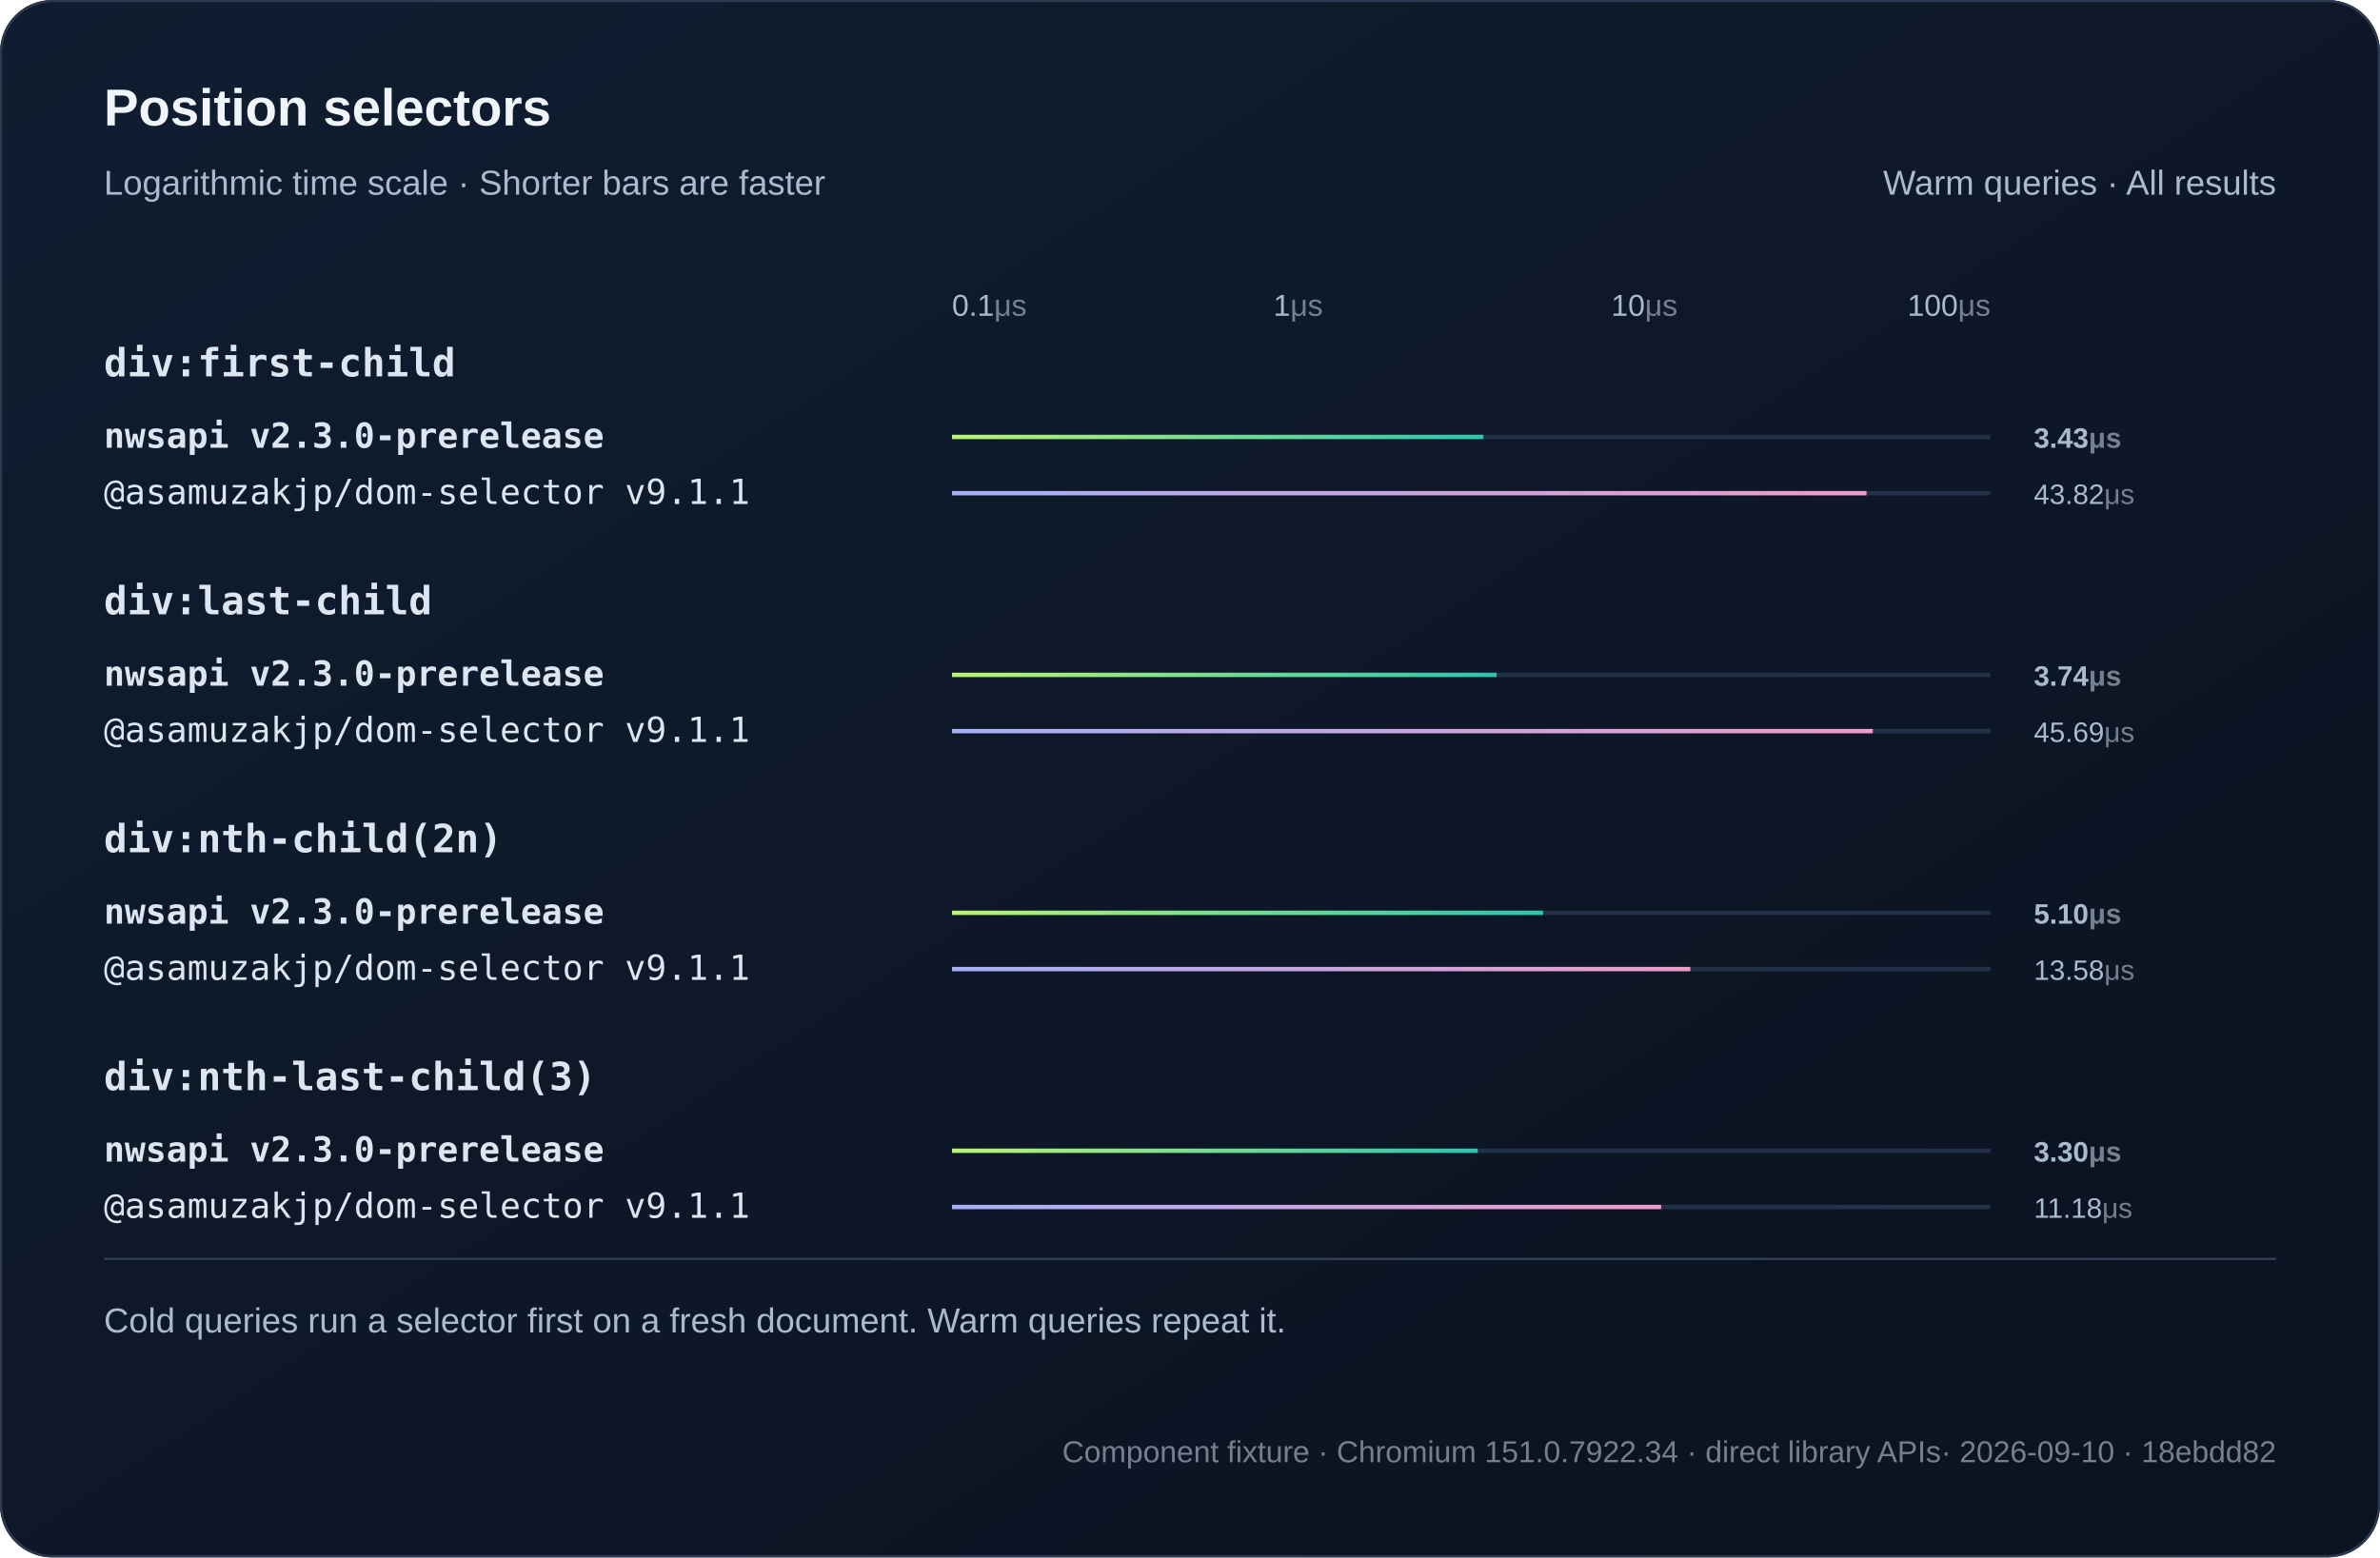
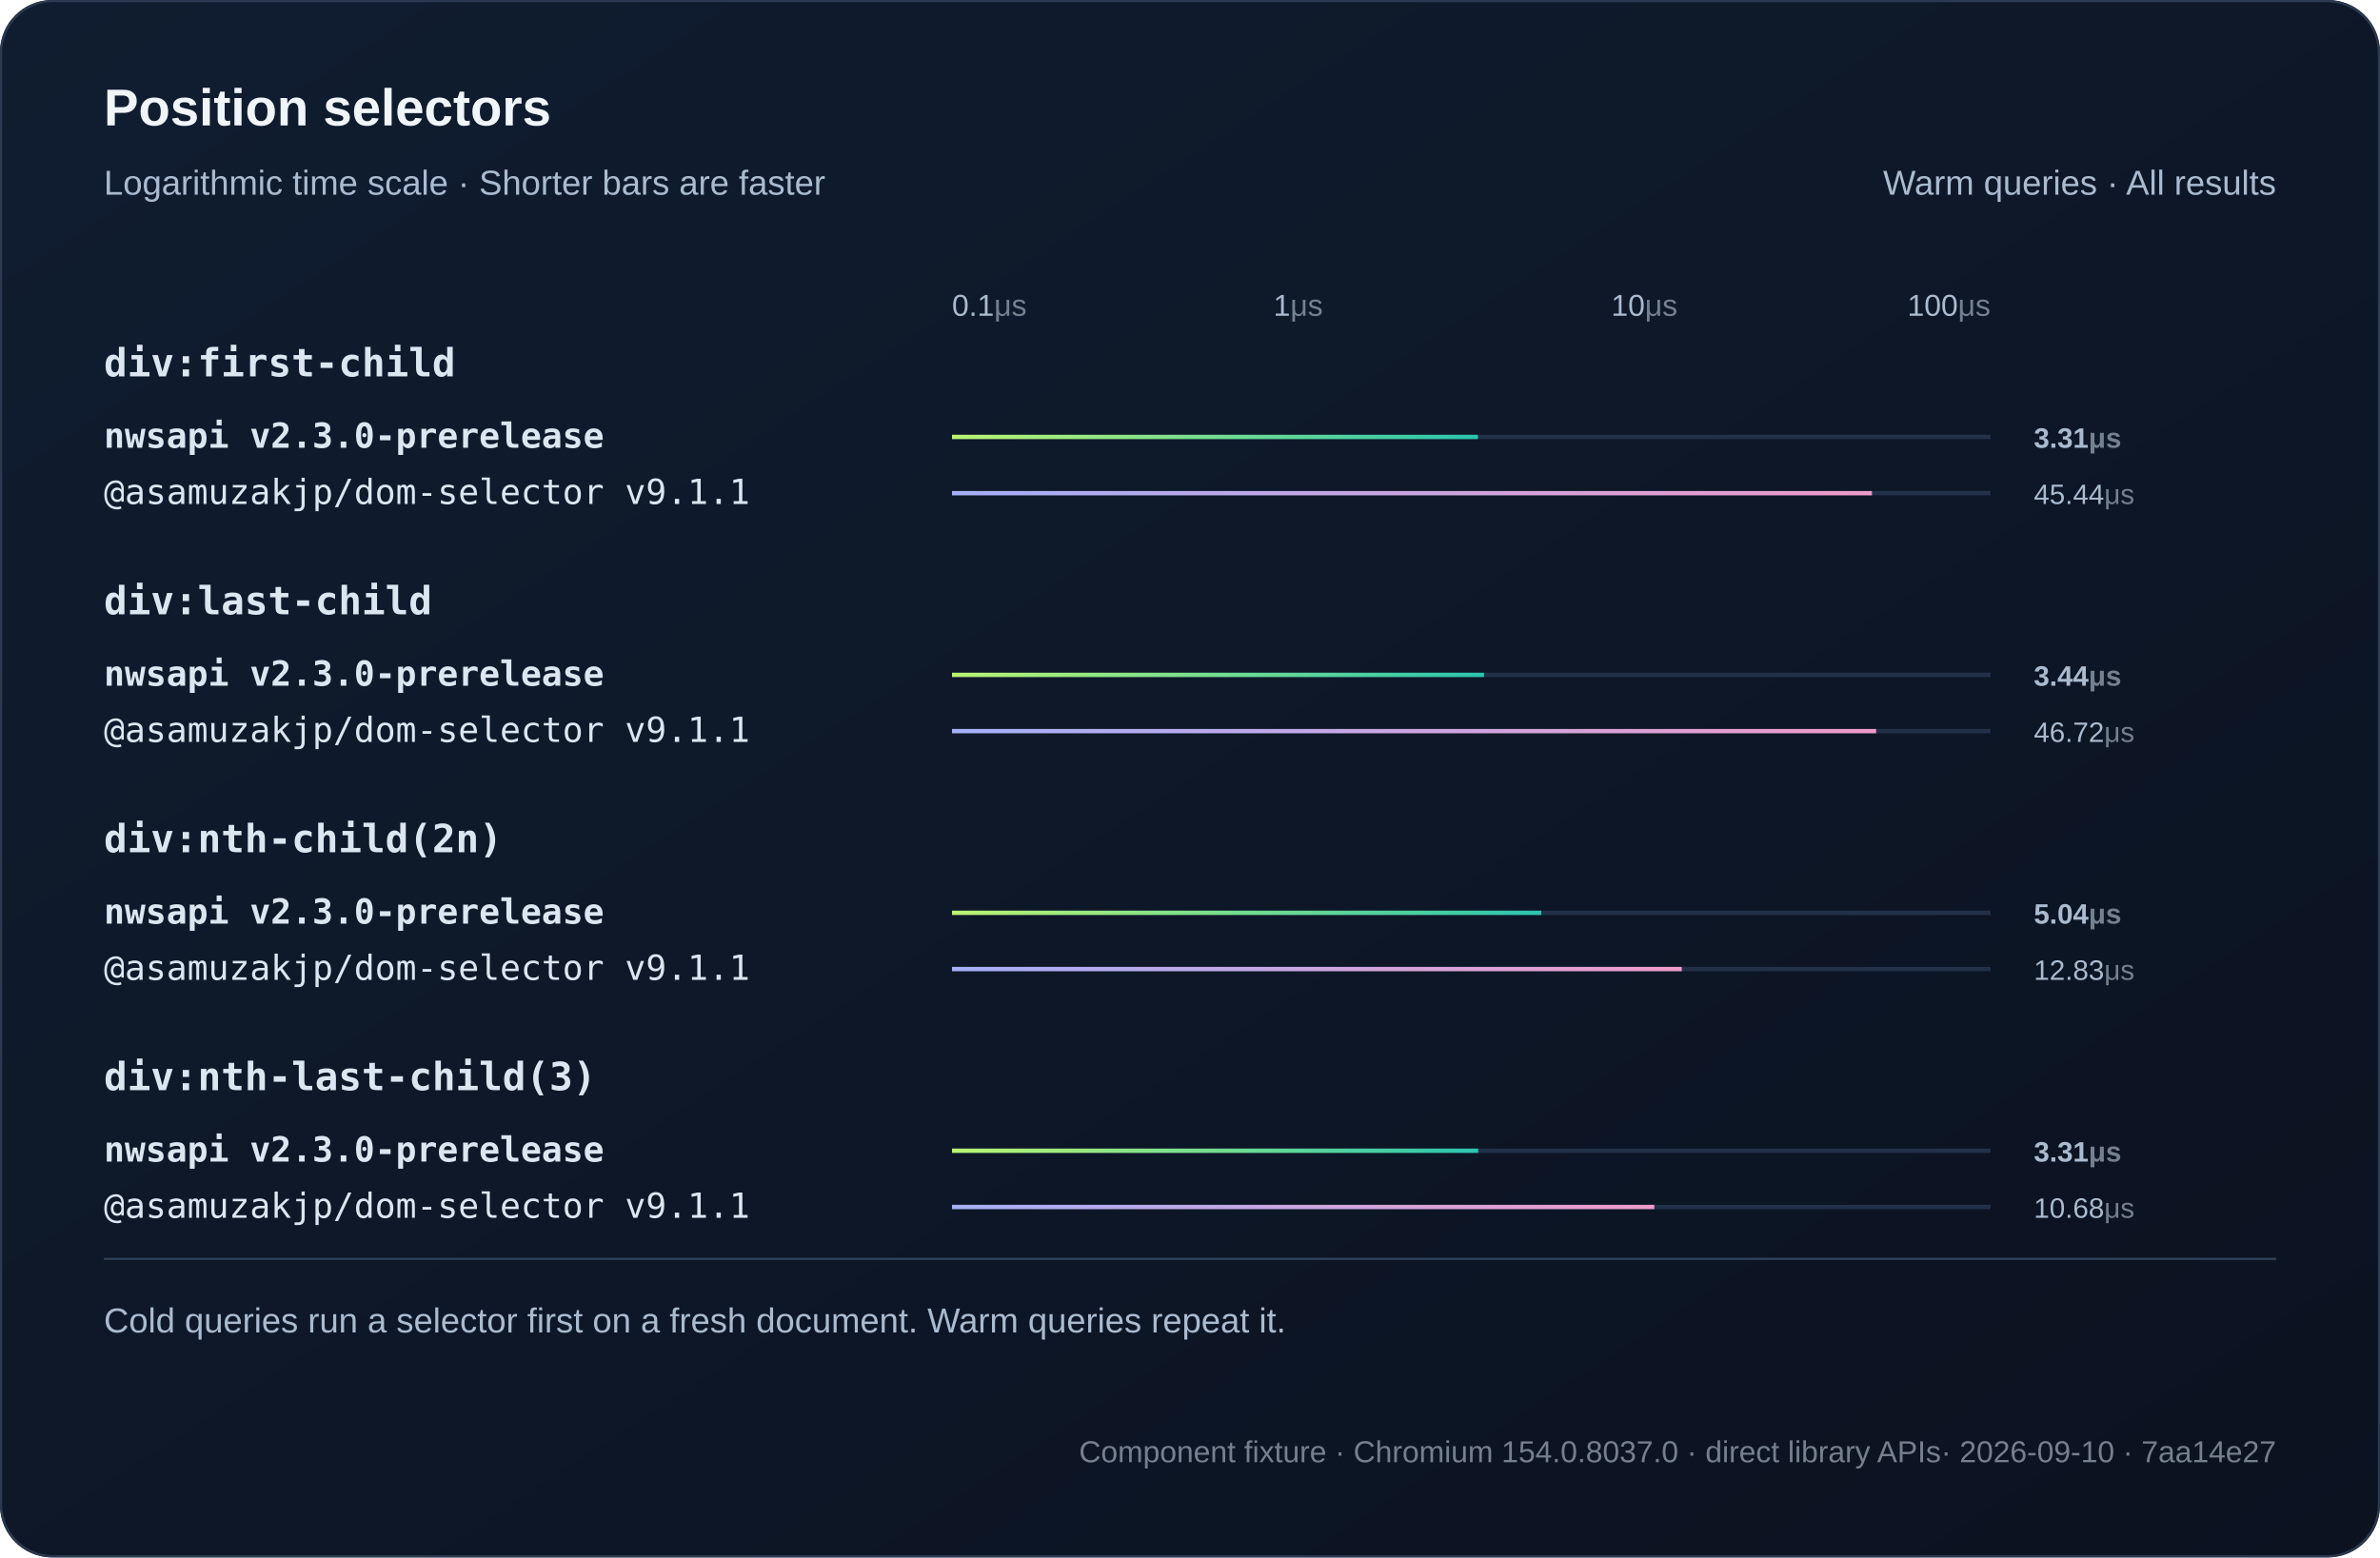
<svg xmlns="http://www.w3.org/2000/svg" width="1100" height="720" viewBox="0 0 1100 720" role="img">
  <defs>
    <linearGradient id="bg" x2="1" y2="1">
      <stop stop-color="#101d30" />
      <stop offset="1" stop-color="#0b1220" />
    </linearGradient>
    <linearGradient id="series0">
      <stop stop-color="#baf471" />
      <stop offset="1" stop-color="#2bc5ae" />
    </linearGradient>
    <linearGradient id="series1">
      <stop stop-color="#a4aff7" />
      <stop offset="1" stop-color="#ef9bc9" />
    </linearGradient>
  </defs>
  <style>text{font-family:Arial,Helvetica,sans-serif;fill:#f0f5fa}
.muted{fill:#aabbd0;font:16px Arial,Helvetica,sans-serif}
.code{font:18px Consolas,Menlo,monospace;fill:#dce6f1}
.note .code{font:16px Consolas,Menlo,monospace}
.metadata,.metadata .code{fill:#75808e;font-size:14px}
.chart-title{font-size:24px;font-weight:700}
.unit{fill:#75808e}
.package{font-family:Consolas,Menlo,monospace}
.comparison{font-size:14px;font-variant-numeric:tabular-nums}
.tick{fill:#aabbd0;font-size:12px}
.time{fill:#aabbd0;font-size:13px;font-variant-numeric:tabular-nums}
- .engine{font-size:16px}.selector{font-weight:600}.tick{font-size:14px}.bar{transform-box:fill-box;transform-origin:left center;animation:fill 800ms ease-out both}@keyframes fill{from{transform:scaleX(0)}to{transform:scaleX(1)}}@media(prefers-reduced-motion:reduce){.bar{animation:none}}</style>
+ .engine{font-size:16px}.selector{font-weight:600}.tick{font-size:14px}</style>
  <rect width="1100" height="720" rx="24" fill="url(#bg)" />
  <rect x=".5" y=".5" width="1099" height="719" rx="24" fill="none" stroke="#2b3a50" />
  <text x="48" y="58" class="chart-title">Position selectors</text>
  <text x="48" y="90" class="muted">Logarithmic time scale · Shorter bars are faster</text>
  <text x="1052" y="90" text-anchor="end" class="muted">Warm queries · All results</text>
  <text x="440" y="146" text-anchor="start" class="tick">0.1<tspan class="unit">μs</tspan>
  </text>
  <text x="600" y="146" text-anchor="middle" class="tick">1<tspan class="unit">μs</tspan>
  </text>
  <text x="760" y="146" text-anchor="middle" class="tick">10<tspan class="unit">μs</tspan>
  </text>
  <text x="920" y="146" text-anchor="end" class="tick">100<tspan class="unit">μs</tspan>
  </text>
  <text x="48" y="174" class="code selector">div:first-child</text>
  <g>
    <text x="48" y="207" class="code engine" style="font-weight:700">nwsapi v2.3.0-prerelease</text>
    <path d="M440 202h480" stroke="#223048" stroke-width="2" />
-     <rect class="bar" x="440" y="201" width="245.6" height="2" fill="url(#series0)" />
-     <text x="940" y="207" class="time" style="font-weight:700">3.43<tspan class="unit">μs</tspan>
+     <rect class="bar" x="440" y="201" width="243.07" height="2" fill="url(#series0)" />
+     <text x="940" y="207" class="time" style="font-weight:700">3.31<tspan class="unit">μs</tspan>
    </text>
  </g>
  <g>
    <text x="48" y="233" class="code engine">@asamuzakjp/dom-selector v9.1.1</text>
    <path d="M440 228h480" stroke="#223048" stroke-width="2" />
-     <rect class="bar" x="440" y="227" width="422.67" height="2" fill="url(#series1)" />
-     <text x="940" y="233" class="time">43.82<tspan class="unit">μs</tspan>
+     <rect class="bar" x="440" y="227" width="425.19" height="2" fill="url(#series1)" />
+     <text x="940" y="233" class="time">45.44<tspan class="unit">μs</tspan>
    </text>
  </g>
  <text x="48" y="284" class="code selector">div:last-child</text>
  <g>
    <text x="48" y="317" class="code engine" style="font-weight:700">nwsapi v2.3.0-prerelease</text>
    <path d="M440 312h480" stroke="#223048" stroke-width="2" />
-     <rect class="bar" x="440" y="311" width="251.72" height="2" fill="url(#series0)" />
-     <text x="940" y="317" class="time" style="font-weight:700">3.74<tspan class="unit">μs</tspan>
+     <rect class="bar" x="440" y="311" width="245.88" height="2" fill="url(#series0)" />
+     <text x="940" y="317" class="time" style="font-weight:700">3.44<tspan class="unit">μs</tspan>
    </text>
  </g>
  <g>
    <text x="48" y="343" class="code engine">@asamuzakjp/dom-selector v9.1.1</text>
    <path d="M440 338h480" stroke="#223048" stroke-width="2" />
-     <rect class="bar" x="440" y="337" width="425.58" height="2" fill="url(#series1)" />
-     <text x="940" y="343" class="time">45.69<tspan class="unit">μs</tspan>
+     <rect class="bar" x="440" y="337" width="427.12" height="2" fill="url(#series1)" />
+     <text x="940" y="343" class="time">46.72<tspan class="unit">μs</tspan>
    </text>
  </g>
  <text x="48" y="394" class="code selector">div:nth-child(2n)</text>
  <g>
    <text x="48" y="427" class="code engine" style="font-weight:700">nwsapi v2.3.0-prerelease</text>
    <path d="M440 422h480" stroke="#223048" stroke-width="2" />
-     <rect class="bar" x="440" y="421" width="273.16" height="2" fill="url(#series0)" />
-     <text x="940" y="427" class="time" style="font-weight:700">5.10<tspan class="unit">μs</tspan>
+     <rect class="bar" x="440" y="421" width="272.35" height="2" fill="url(#series0)" />
+     <text x="940" y="427" class="time" style="font-weight:700">5.04<tspan class="unit">μs</tspan>
    </text>
  </g>
  <g>
    <text x="48" y="453" class="code engine">@asamuzakjp/dom-selector v9.1.1</text>
    <path d="M440 448h480" stroke="#223048" stroke-width="2" />
-     <rect class="bar" x="440" y="447" width="341.24" height="2" fill="url(#series1)" />
-     <text x="940" y="453" class="time">13.58<tspan class="unit">μs</tspan>
+     <rect class="bar" x="440" y="447" width="337.29" height="2" fill="url(#series1)" />
+     <text x="940" y="453" class="time">12.83<tspan class="unit">μs</tspan>
    </text>
  </g>
  <text x="48" y="504" class="code selector">div:nth-last-child(3)</text>
  <g>
    <text x="48" y="537" class="code engine" style="font-weight:700">nwsapi v2.3.0-prerelease</text>
    <path d="M440 532h480" stroke="#223048" stroke-width="2" />
-     <rect class="bar" x="440" y="531" width="242.98" height="2" fill="url(#series0)" />
-     <text x="940" y="537" class="time" style="font-weight:700">3.30<tspan class="unit">μs</tspan>
+     <rect class="bar" x="440" y="531" width="243.22" height="2" fill="url(#series0)" />
+     <text x="940" y="537" class="time" style="font-weight:700">3.31<tspan class="unit">μs</tspan>
    </text>
  </g>
  <g>
    <text x="48" y="563" class="code engine">@asamuzakjp/dom-selector v9.1.1</text>
    <path d="M440 558h480" stroke="#223048" stroke-width="2" />
-     <rect class="bar" x="440" y="557" width="327.75" height="2" fill="url(#series1)" />
-     <text x="940" y="563" class="time">11.18<tspan class="unit">μs</tspan>
+     <rect class="bar" x="440" y="557" width="324.6" height="2" fill="url(#series1)" />
+     <text x="940" y="563" class="time">10.68<tspan class="unit">μs</tspan>
    </text>
  </g>
  <path d="M48 582h1004" stroke="#304159" />
  <text x="48" y="616" class="muted">Cold queries run a selector first on a fresh document. Warm queries repeat it.</text>
-   <text x="1052" y="676" text-anchor="end" class="muted note metadata">Component fixture · Chromium 151.0.7922.34 · direct library APIs<tspan fill="#75808e"> · 2026-09-10 · 18ebdd82</tspan>
+   <text x="1052" y="676" text-anchor="end" class="muted note metadata">Component fixture · Chromium 154.0.8037.0 · direct library APIs<tspan fill="#75808e"> · 2026-09-10 · 7aa14e27</tspan>
  </text>
</svg>
